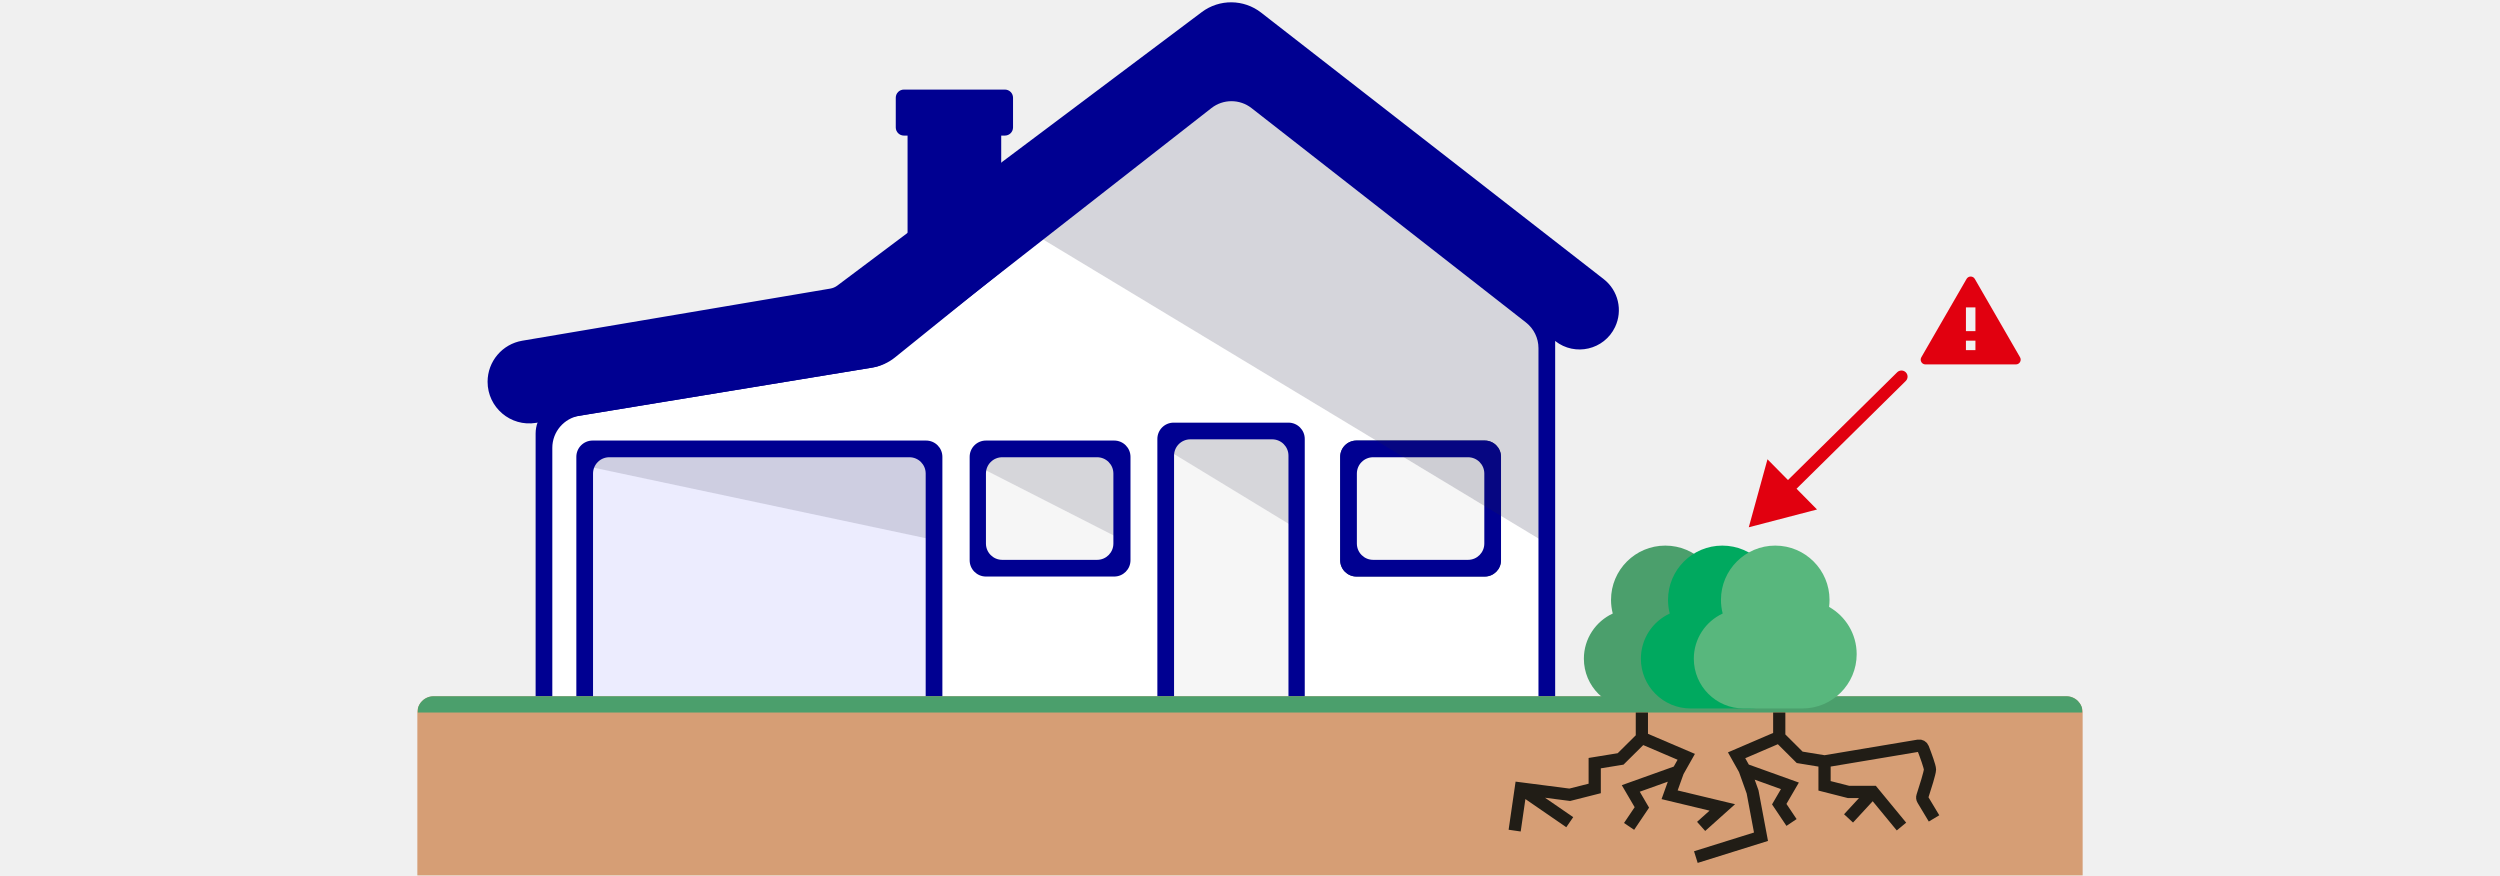
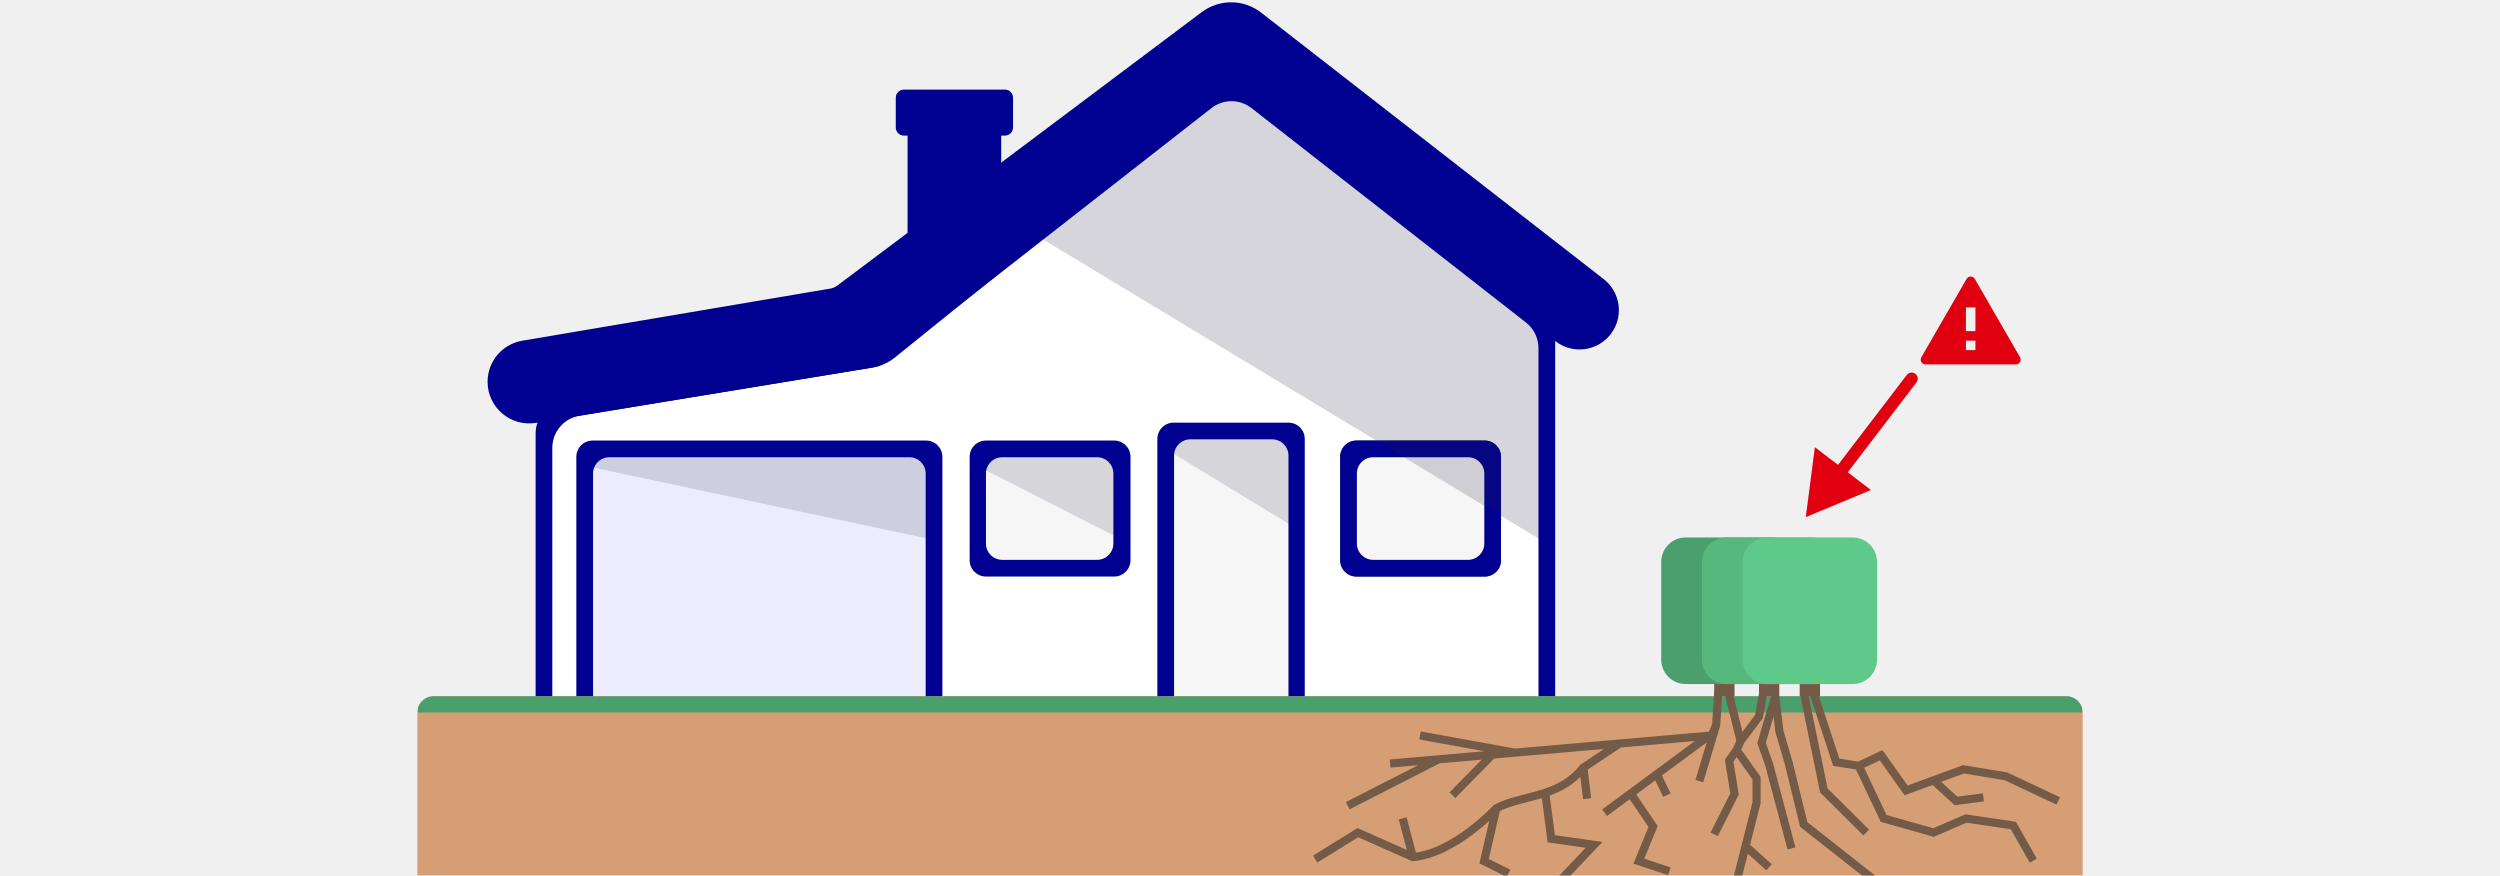
<svg xmlns="http://www.w3.org/2000/svg" width="614" height="215" viewBox="0 0 614 215" fill="none">
  <g clip-path="url(#clip0_5844_262165)">
    <path d="M243.798 31.297H224.898V70.497L243.798 55.697V31.297Z" fill="#000091" />
    <path d="M222.898 74.697V29.297H245.898V56.697L222.898 74.697ZM226.998 33.297V66.297L241.798 54.697V33.297H226.998Z" fill="#000091" />
    <path d="M246.7 24.094H222V31.294H246.7V24.094Z" fill="#000091" />
    <path d="M248.8 31.3C248.8 32.405 247.905 33.3 246.8 33.3H222C220.895 33.3 220 32.405 220 31.3V24C220 22.895 220.895 22 222 22H246.8C247.905 22 248.8 22.895 248.8 24V31.3ZM224.1 27.65C224.1 28.506 224.794 29.2 225.65 29.2H243.15C244.006 29.2 244.7 28.506 244.7 27.65C244.7 26.794 244.006 26.1 243.15 26.1H225.65C224.794 26.1 224.1 26.794 224.1 27.65Z" fill="#000091" />
    <path d="M133.648 101.4V173.3H379.848V80.6L302.448 20.1L215.648 87.9L133.648 101.4Z" fill="white" />
    <path d="M368.648 137.599C368.648 139.808 366.858 141.599 364.648 141.599H333.148C330.939 141.599 329.148 139.808 329.148 137.599V112.199C329.148 109.99 330.939 108.199 333.148 108.199H364.648C366.858 108.199 368.648 109.99 368.648 112.199V137.599ZM333.248 137.499H364.548V112.299H333.248V137.499Z" fill="#2F4077" />
    <path d="M229.448 110.301H143.648V173.401H229.448V110.301Z" fill="white" />
    <path d="M229.448 110.301H143.648V173.401H229.448V110.301Z" fill="#ECECFE" />
    <path d="M275.548 110.301H240.148V139.601H275.548V110.301Z" fill="#F6F6F6" />
    <path opacity="0.15" d="M275.648 132.601L240.148 114.501V110.301H275.548L275.648 132.601Z" fill="#21213F" />
    <path d="M277.648 137.599C277.648 139.808 275.858 141.599 273.648 141.599H242.148C239.939 141.599 238.148 139.808 238.148 137.599V112.199C238.148 109.99 239.939 108.199 242.148 108.199H273.648C275.858 108.199 277.648 109.99 277.648 112.199V137.599ZM242.148 133.499C242.148 135.708 243.939 137.499 246.148 137.499H269.448C271.658 137.499 273.448 135.708 273.448 133.499V116.299C273.448 114.09 271.658 112.299 269.448 112.299H246.148C243.939 112.299 242.148 114.09 242.148 116.299V133.499Z" fill="#000091" />
    <path d="M318.549 105.801H286.349V173.301H318.549V105.801Z" fill="#F6F6F6" />
    <path opacity="0.15" d="M318.549 105.801H286.349V110.301L318.549 129.901V105.801Z" fill="#21213F" />
    <path d="M320.548 175.401H284.248V107.801C284.248 105.592 286.039 103.801 288.248 103.801H316.448C318.657 103.801 320.448 105.592 320.448 107.801V175.301C320.448 175.356 320.493 175.401 320.548 175.401ZM288.348 171.301H316.448V111.901C316.448 109.692 314.657 107.901 312.448 107.901H292.348C290.139 107.901 288.348 109.692 288.348 111.901V171.301Z" fill="#000091" />
    <path d="M366.548 110.301H331.148V139.601H366.548V110.301Z" fill="#F6F6F6" />
    <path d="M368.648 137.599C368.648 139.808 366.858 141.599 364.648 141.599H333.148C330.939 141.599 329.148 139.808 329.148 137.599V112.199C329.148 109.99 330.939 108.199 333.148 108.199H364.648C366.858 108.199 368.648 109.99 368.648 112.199V137.599ZM333.248 133.499C333.248 135.708 335.039 137.499 337.248 137.499H360.548C362.758 137.499 364.548 135.708 364.548 133.499V116.299C364.548 114.09 362.758 112.299 360.548 112.299H337.248C335.039 112.299 333.248 114.09 333.248 116.299V133.499Z" fill="#000091" />
    <path opacity="0.19" d="M379.9 133.5V81.5L302.5 21L255 58.1L379.9 133.5Z" fill="#21213F" />
    <path d="M381.949 175.4H131.549V106.49C131.549 102.574 134.384 99.233 138.249 98.597L212.734 86.332C214.056 86.114 215.302 85.568 216.358 84.743L297.524 21.346C300.418 19.086 304.479 19.086 307.373 21.347L378.874 77.198C380.814 78.714 381.949 81.04 381.949 83.502V175.4ZM135.649 171.3H377.849V85.502C377.849 83.039 376.714 80.714 374.774 79.198L307.374 26.548C304.48 24.287 300.418 24.287 297.524 26.548L218.059 88.642C217.002 89.467 215.756 90.014 214.433 90.232L142.349 102.097C138.485 102.733 135.649 106.074 135.649 109.991V171.3Z" fill="#000091" />
    <path d="M296.36 4.569C299.968 1.862 304.943 1.905 308.503 4.675L392.64 70.13C395.476 72.337 396.396 76.22 394.851 79.465C392.739 83.899 387.057 85.227 383.199 82.186L306.222 21.519C304.024 19.786 300.92 19.804 298.741 21.561L218.548 86.232C217.202 87.318 215.598 88.035 213.892 88.315L131.313 101.884C126.303 102.707 121.75 98.841 121.75 93.764C121.75 89.749 124.648 86.32 128.606 85.65L204.252 72.852C205.195 72.692 206.087 72.31 206.853 71.735L296.36 4.569Z" fill="#000091" stroke="#000091" stroke-width="4" />
    <path opacity="0.15" d="M229.348 110.301H143.648V114.401L229.348 132.601V110.301Z" fill="#21213F" />
    <path d="M231.449 175.399H141.549V112.199C141.549 109.99 143.34 108.199 145.549 108.199H227.449C229.658 108.199 231.449 109.99 231.449 112.199V175.399ZM145.649 171.299H227.349V116.299C227.349 114.09 225.558 112.299 223.349 112.299H149.649C147.44 112.299 145.649 114.09 145.649 116.299V171.299Z" fill="#000091" />
    <mask id="path-22-inside-1_5844_262165" fill="white">
      <path d="M102.5 175C102.5 172.791 104.291 171 106.5 171H507.5C509.709 171 511.5 172.791 511.5 175V215H102.5V175Z" />
    </mask>
    <path d="M102.5 175C102.5 172.791 104.291 171 106.5 171H507.5C509.709 171 511.5 172.791 511.5 175V215H102.5V175Z" fill="#D69E75" />
    <path d="M102.5 175C102.5 170.582 106.082 167 110.5 167H503.5C507.918 167 511.5 170.582 511.5 175C511.5 175 509.709 175 507.5 175H106.5C104.291 175 102.5 175 102.5 175ZM102.5 175M511.5 215H102.5H511.5M511.5 215M102.5 215V171V215M102.5 215M511.5 171V215V171" fill="#4B9F6C" mask="url(#path-22-inside-1_5844_262165)" />
-     <path d="M403.243 175V181.214M403.243 181.214L398.02 186.393L391.662 187.429V193.643L385.531 195.196L373.5 193.643L372 204M403.243 181.214L414.144 185.875L412.1 189.5M412.1 189.5L410.056 195.196L423 198.304L417.796 202.964M412.1 189.5L400.518 193.643L403.243 198.304L400.102 202.964M373.5 193.643L385.531 201.929" stroke="#211D16" stroke-width="3" />
-     <path d="M436.982 175V181M448.109 187L442 186L436.982 181M467 203L460 194.5H454L448.109 193V187M448.109 187L471.206 183.133C471.669 183.055 472.125 183.311 472.295 183.749C472.996 185.554 474 188.306 474 189C474 189.746 472.842 193.446 472.144 195.564C472.053 195.841 472.086 196.144 472.237 196.394L475 201M436.982 181L426.509 185.5L428.473 189M428.473 189L430.436 194.5L432.5 205.5L416.5 210.5M428.473 189L439.6 193L436.982 197.5L440 202M460 194.5L454 201" stroke="#211D16" stroke-width="3" />
-     <path d="M465.947 91.432C466.536 90.85 467.486 90.857 468.068 91.446C468.65 92.036 468.644 92.986 468.054 93.568L467 92.5L465.947 91.432ZM429.5 129.5L434.095 112.8L446.26 125.13L429.5 129.5ZM467 92.5L468.054 93.568L440.163 121.086L439.11 120.018L438.056 118.951L465.947 91.432L467 92.5Z" fill="#E1000F" />
+     <path d="M417.357 191.843L421.5 178L422 170M341.412 187.529L372.035 184.854M419.721 180.688L420.419 180.627L421.5 178M419.721 180.688L372.035 184.854M419.721 180.688L406.902 190.148M394.083 199.608L400.493 194.878M323 211L333.5 204.5L347 210.5C357.263 209.6 367.5 198.5 367.5 198.5C371.046 196.632 375.336 196.108 379.5 194.721C382.859 193.602 386.137 191.92 388.877 188.519L397.758 182.607M347 210.5L344.5 201M372.035 184.854L348.761 180.627M424.5 170L427.5 182M353.292 186.492L331 197.882M366.523 185.336L356.723 195.294M406.902 190.148L409.395 195.294M406.902 190.148L400.493 194.878M388.877 188.519L389.796 196.157M367.5 198.5L364.5 211.5L370.5 214.5M379.5 194.721L381 206L391.5 207.5L382 217.5M400.493 194.878L406 203L402.5 211.5L410 214" stroke="#745B47" stroke-width="2" />
+     <path d="M433 170.5L432 176L427.5 181.999L426.512 184.215M421 204.921L426 194.999L424.675 186.803L426.512 184.215M426.512 184.215L431.412 191.117V197.156L428.706 207.828M426 218.499L428.706 207.828M439.986 208.372L434.474 187.666L432.637 182.49L436 171L437 179.499L439.374 187.666L443 202.499L461.422 216.999M428.706 207.828L434.474 212.999" stroke="#745B47" stroke-width="2" />
+     <path d="M443 170L447.929 194.118L458.341 204.471M445.5 170.5L450.991 187.216L456.503 188.078M456.503 188.078L462.016 185.49L468.14 194.118L482.227 188.941L492.638 190.667L505.5 196.706M456.503 188.078L462.628 201.02L474.877 204.471L482.839 201.02L494.476 202.745L499.375 211.373M474.877 191.642L480.389 196.706L487.126 195.843" stroke="#745B47" stroke-width="2" />
+     <path d="M468.309 92.088C468.812 91.43 469.753 91.305 470.411 91.808C471.07 92.311 471.195 93.253 470.692 93.911L469.5 93L468.309 92.088ZM443.5 127L445.733 109.824L459.491 120.345L443.5 127ZM469.5 93L470.692 93.911L452.892 117.187L451.701 116.276L450.509 115.365L468.309 92.088L469.5 93Z" fill="#E1000F" />
    <path fill-rule="evenodd" clip-rule="evenodd" d="M485.01 68.499L496.124 87.749C496.332 88.11 496.332 88.555 496.124 88.916C495.916 89.277 495.531 89.499 495.114 89.499H472.886C472.47 89.499 472.084 89.277 471.876 88.916C471.668 88.555 471.668 88.11 471.876 87.749L482.99 68.499C483.198 68.138 483.583 67.916 484 67.916C484.417 67.916 484.802 68.138 485.01 68.499ZM482.833 83.666V85.999H485.167V83.666H482.833ZM482.833 75.499V81.333H485.167V75.499H482.833Z" fill="#E1000F" />
-     <path d="M395.667 147.333C395.667 139.97 401.636 134 409 134C416.364 134 422.333 139.97 422.333 147.333C422.333 147.916 422.296 148.49 422.223 149.055C426.267 151.343 429 155.683 429 160.667C429 168.03 423.03 174 415.667 174H411.222H406.778H401.222C394.472 174 389 168.528 389 161.778C389 156.858 391.905 152.621 396.091 150.682C395.814 149.612 395.667 148.49 395.667 147.333ZM397.91 154.738C395.271 155.982 400.997 136.735 400.997 139.845C400.997 144.14 405.153 136.707 409.448 136.707L418.899 141.413L426.031 157.999C430.94 157.999 424.556 165.576 424.556 160.667C424.556 156.901 422.214 153.678 418.899 152.383L417.029 151.653C417.424 150.23 417.889 148.826 417.889 147.333C417.889 142.424 413.909 138.444 409 138.444C404.091 138.444 400.111 142.424 400.111 147.333C400.111 150.24 401.504 152.82 403.667 154.446L400.997 157.999C399.795 157.095 398.749 155.992 397.91 154.738Z" fill="#4B9F6C" />
-     <path d="M409.667 147.333C409.667 139.97 415.636 134 423 134C430.364 134 436.333 139.97 436.333 147.333C436.333 147.916 436.296 148.49 436.223 149.055C440.267 151.343 443 155.683 443 160.667C443 168.03 437.03 174 429.667 174H425.222H420.778H415.222C408.472 174 403 168.528 403 161.778C403 156.858 405.905 152.621 410.091 150.682C409.814 149.612 409.667 148.49 409.667 147.333ZM411.91 154.738C409.271 155.982 414.997 136.735 414.997 139.845C414.997 144.14 419.153 136.707 423.448 136.707L432.899 141.413L440.031 157.999C444.94 157.999 438.556 165.576 438.556 160.667C438.556 156.901 436.214 153.678 432.899 152.383L431.029 151.653C431.424 150.23 431.889 148.826 431.889 147.333C431.889 142.424 427.909 138.444 423 138.444C418.091 138.444 414.111 142.424 414.111 147.333C414.111 150.24 415.504 152.82 417.667 154.446L414.997 157.999C413.795 157.095 412.749 155.992 411.91 154.738Z" fill="#00A95F" />
-     <path d="M422.667 147.333C422.667 139.97 428.636 134 436 134C443.364 134 449.333 139.97 449.333 147.333C449.333 147.916 449.296 148.49 449.223 149.055C453.267 151.343 456 155.683 456 160.667C456 168.03 450.03 174 442.667 174H438.222H433.778H428.222C421.472 174 416 168.528 416 161.778C416 156.858 418.905 152.621 423.091 150.682C422.814 149.612 422.667 148.49 422.667 147.333ZM424.91 154.738C422.271 155.982 427.997 136.735 427.997 139.845C427.997 144.14 432.153 136.707 436.448 136.707L445.899 141.413L453.031 157.999C457.94 157.999 451.556 165.576 451.556 160.667C451.556 156.901 449.214 153.678 445.899 152.383L444.029 151.653C444.424 150.23 444.889 148.826 444.889 147.333C444.889 142.424 440.909 138.444 436 138.444C431.091 138.444 427.111 142.424 427.111 147.333C427.111 150.24 428.504 152.82 430.667 154.446L427.997 157.999C426.795 157.095 425.749 155.992 424.91 154.738Z" fill="#58B77D" />
+     <rect x="408" y="132" width="33" height="36" rx="6" fill="#4B9F6C" />
+     <rect x="418" y="132" width="33" height="36" rx="6" fill="#58B77D" />
+     <rect x="428" y="132" width="33" height="36" rx="6" fill="#5EC988" />
+     <rect x="421" y="168" width="5" height="3" fill="#745B47" />
+     <rect x="432" y="168" width="5" height="3" fill="#745B47" />
+     <rect x="442" y="168" width="5" height="3" fill="#745B47" />
  </g>
  <defs>
    <clipPath id="clip0_5844_262165">
      <rect width="409" height="215" fill="white" transform="translate(102.5)" />
    </clipPath>
  </defs>
</svg>
